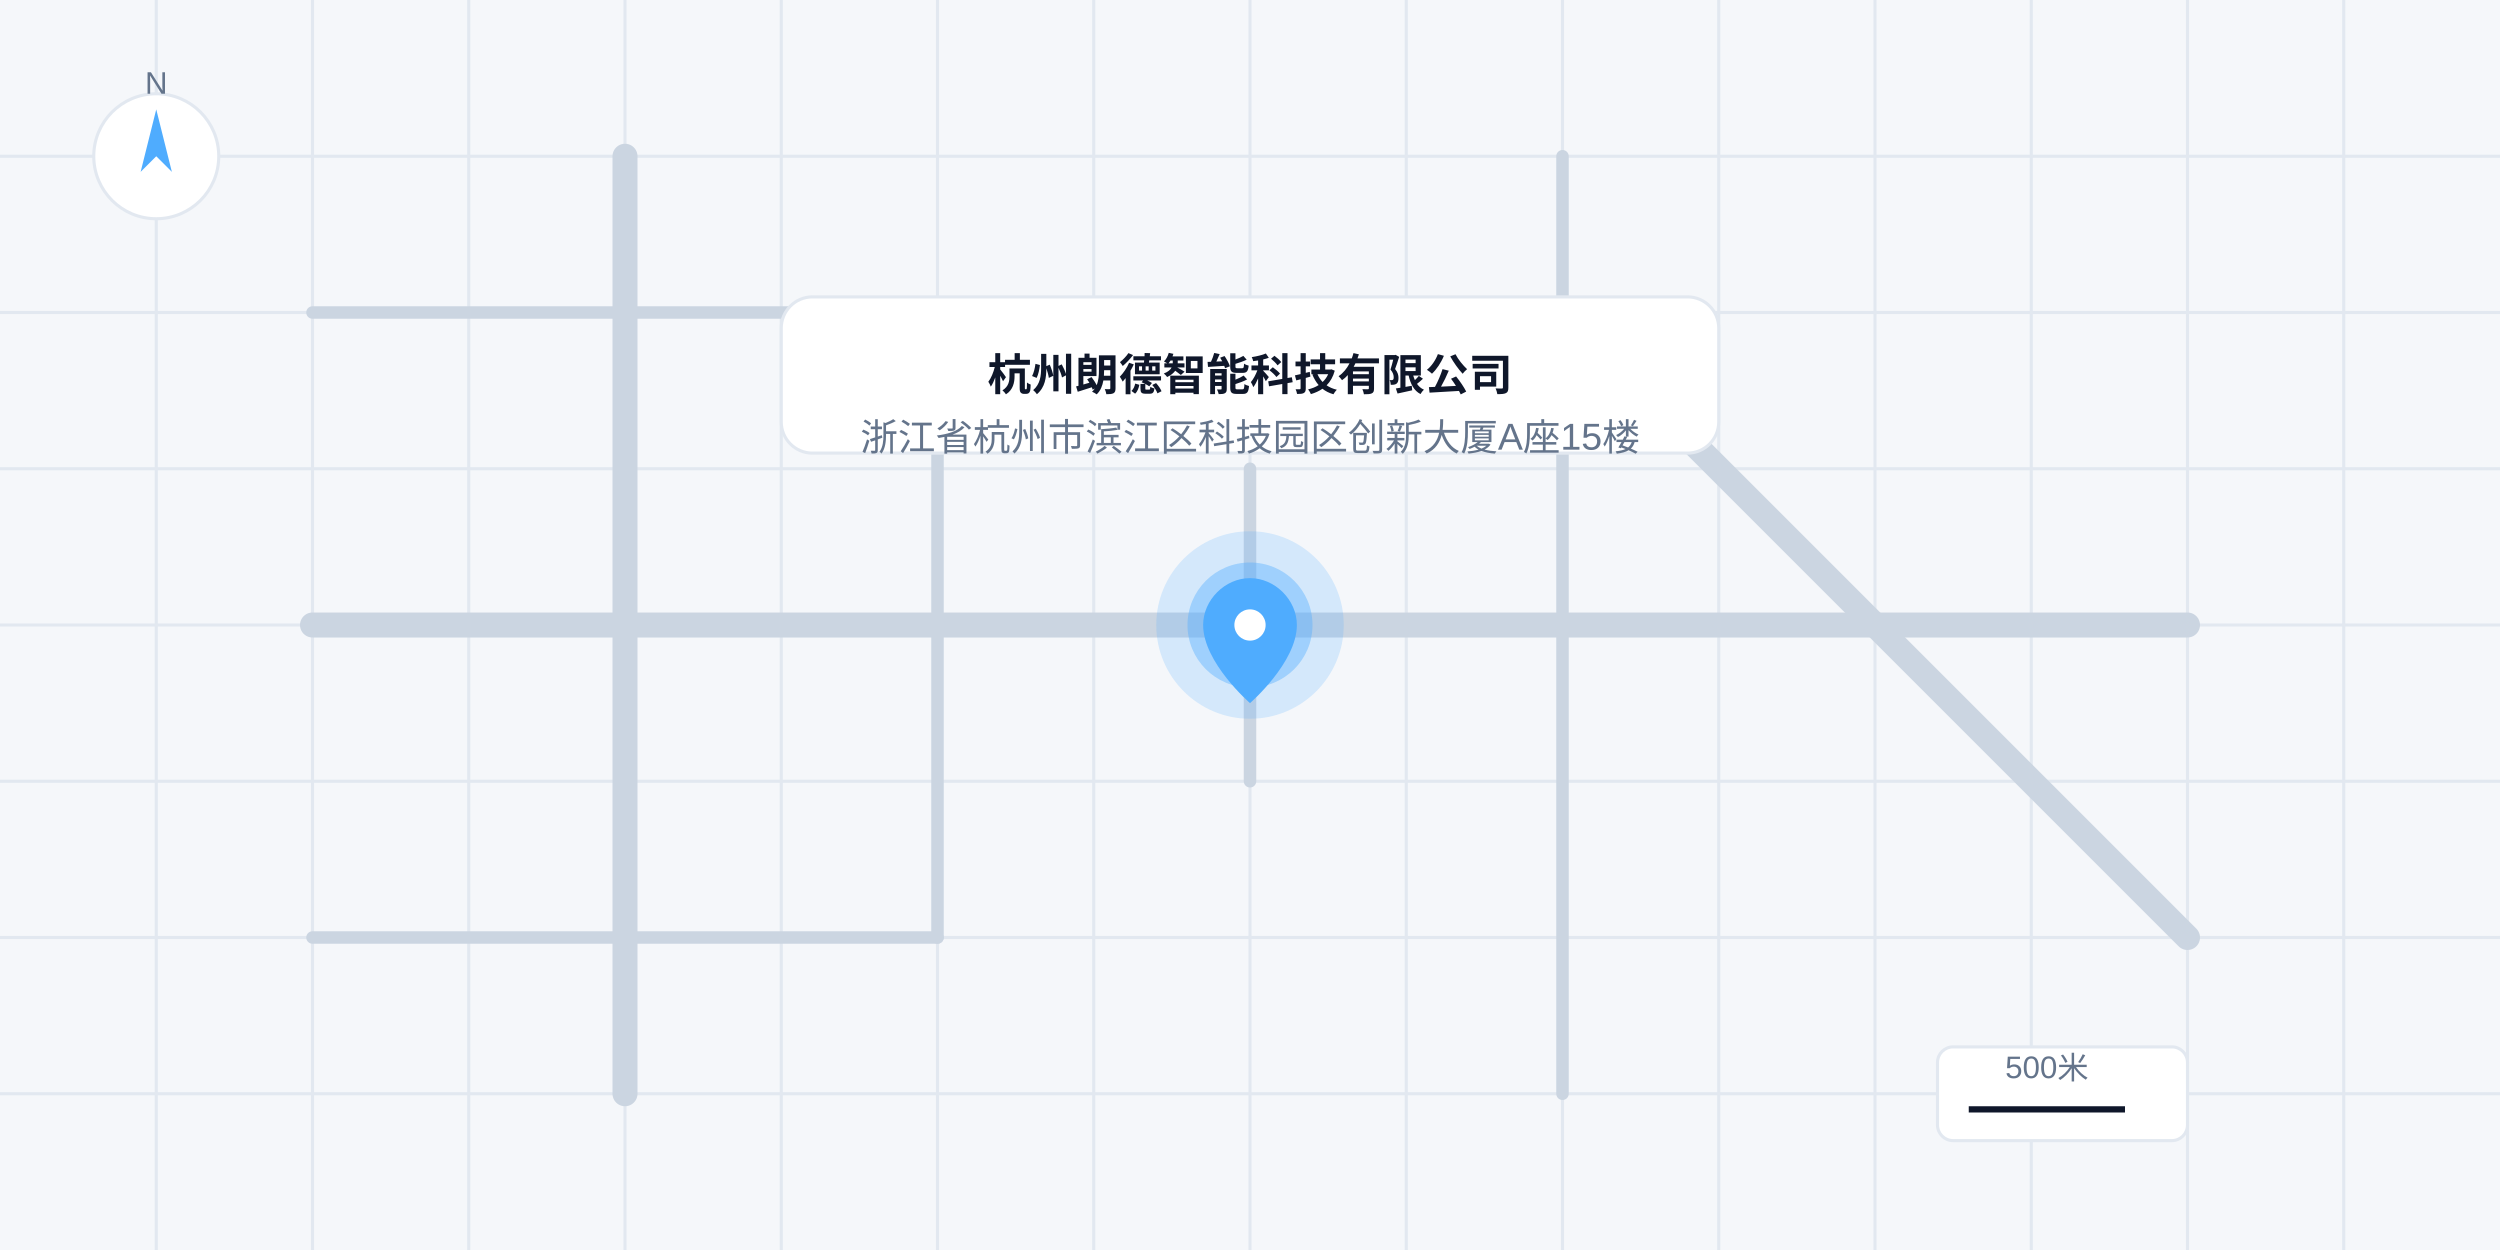
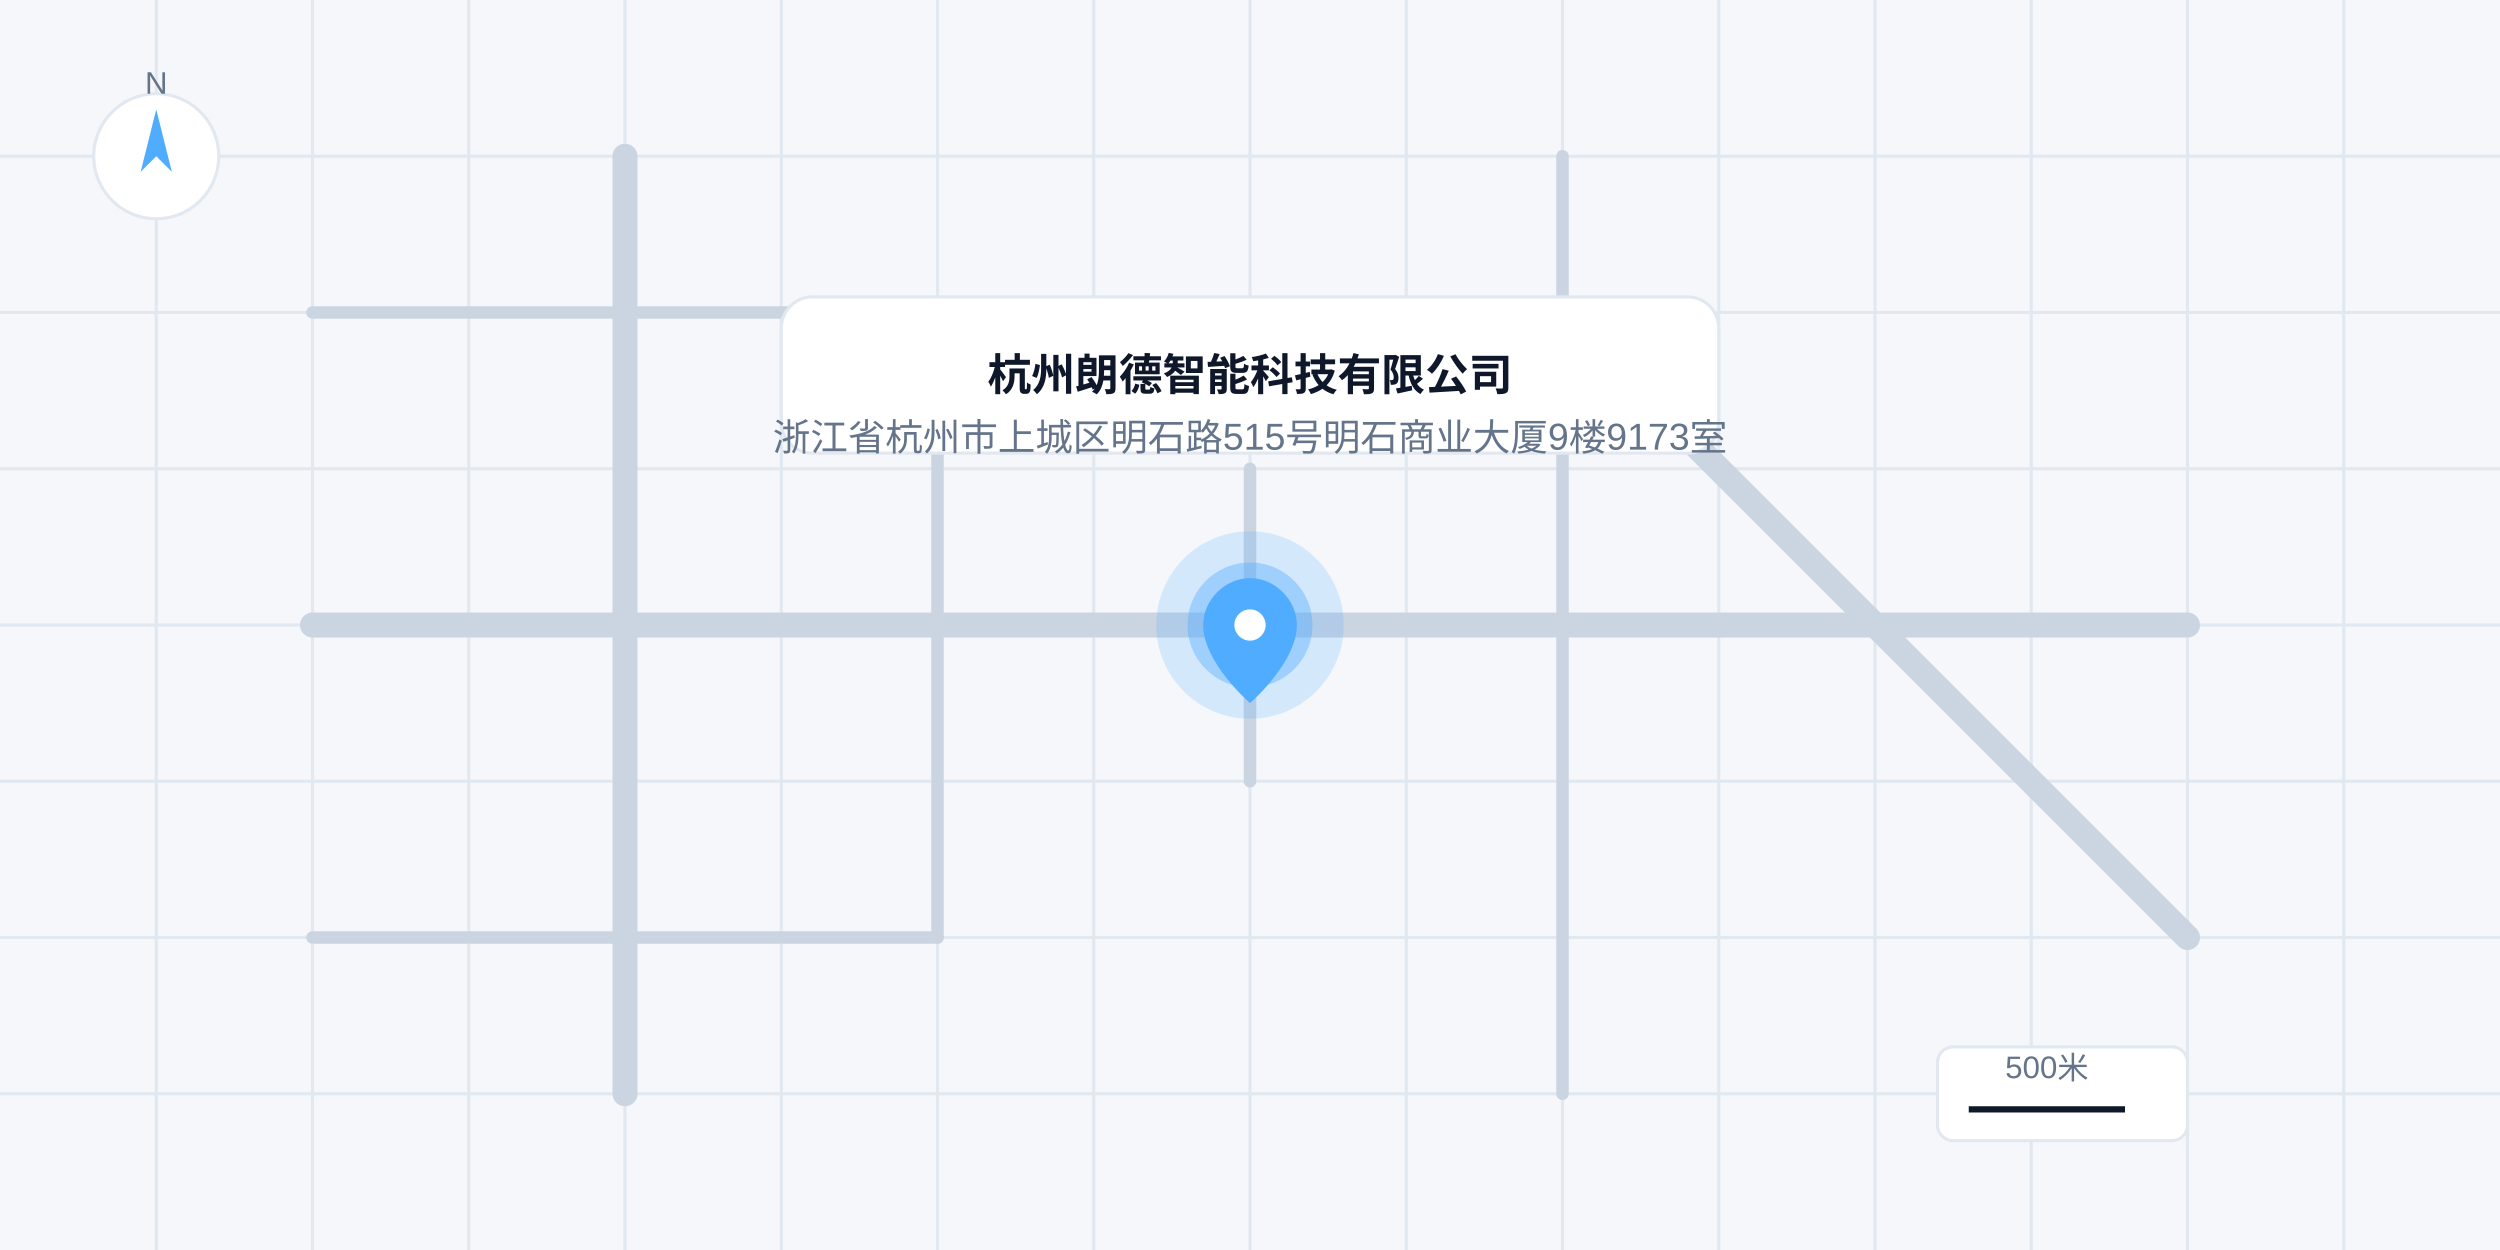
<svg xmlns="http://www.w3.org/2000/svg" width="800" height="400" viewBox="0 0 800 400">
  <rect width="800" height="400" fill="#f5f7fa" />
  <g stroke="#e2e8f0" stroke-width="1">
    <line x1="0" y1="50" x2="800" y2="50" />
    <line x1="0" y1="100" x2="800" y2="100" />
    <line x1="0" y1="150" x2="800" y2="150" />
    <line x1="0" y1="200" x2="800" y2="200" />
    <line x1="0" y1="250" x2="800" y2="250" />
    <line x1="0" y1="300" x2="800" y2="300" />
    <line x1="0" y1="350" x2="800" y2="350" />
    <line x1="50" y1="0" x2="50" y2="400" />
    <line x1="100" y1="0" x2="100" y2="400" />
    <line x1="150" y1="0" x2="150" y2="400" />
    <line x1="200" y1="0" x2="200" y2="400" />
    <line x1="250" y1="0" x2="250" y2="400" />
    <line x1="300" y1="0" x2="300" y2="400" />
    <line x1="350" y1="0" x2="350" y2="400" />
    <line x1="400" y1="0" x2="400" y2="400" />
    <line x1="450" y1="0" x2="450" y2="400" />
    <line x1="500" y1="0" x2="500" y2="400" />
    <line x1="550" y1="0" x2="550" y2="400" />
    <line x1="600" y1="0" x2="600" y2="400" />
    <line x1="650" y1="0" x2="650" y2="400" />
    <line x1="700" y1="0" x2="700" y2="400" />
    <line x1="750" y1="0" x2="750" y2="400" />
  </g>
  <g stroke="#cbd5e1" stroke-width="8" stroke-linecap="round">
    <line x1="200" y1="50" x2="200" y2="350" />
    <line x1="100" y1="200" x2="700" y2="200" />
    <line x1="500" y1="100" x2="700" y2="300" />
  </g>
  <g stroke="#cbd5e1" stroke-width="4" stroke-linecap="round">
    <line x1="300" y1="100" x2="300" y2="300" />
    <line x1="400" y1="150" x2="400" y2="250" />
    <line x1="500" y1="50" x2="500" y2="350" />
    <line x1="100" y1="100" x2="300" y2="100" />
    <line x1="100" y1="300" x2="300" y2="300" />
  </g>
  <g transform="translate(400, 200)">
    <circle cx="0" cy="0" r="30" fill="#4facfe" opacity="0.2" />
    <circle cx="0" cy="0" r="20" fill="#4facfe" opacity="0.4" />
    <path d="M0,-15 C-8,-15 -15,-8 -15,0 C-15,12 0,25 0,25 C0,25 15,12 15,0 C15,-8 8,-15 0,-15 Z" fill="#4facfe" />
    <circle cx="0" cy="0" r="5" fill="white" />
  </g>
  <g transform="translate(400, 120)">
    <rect x="-150" y="-25" width="300" height="50" rx="10" fill="white" stroke="#e2e8f0" stroke-width="1" />
    <text x="0" y="0" font-family="Arial, sans-serif" font-size="14" font-weight="bold" text-anchor="middle" dominant-baseline="middle" fill="#0f172a">杭州朗德智能科技有限公司</text>
-     <text x="0" y="20" font-family="Arial, sans-serif" font-size="12" text-anchor="middle" dominant-baseline="middle" fill="#64748b">浙江省杭州市滨江区科技园区创新大厦A座15楼</text>
+     <text x="0" y="20" font-family="Arial, sans-serif" font-size="12" text-anchor="middle" dominant-baseline="middle" fill="#64748b">浙江省杭州市上城区明石路515号明石商业大厦9楼9173室</text>
  </g>
  <g transform="translate(700, 350)">
    <rect x="-80" y="-15" width="80" height="30" rx="5" fill="white" stroke="#e2e8f0" stroke-width="1" />
    <line x1="-70" y1="5" x2="-20" y2="5" stroke="#0f172a" stroke-width="2" />
    <text x="-45" y="-5" font-family="Arial, sans-serif" font-size="10" text-anchor="middle" fill="#64748b">500米</text>
  </g>
  <g transform="translate(50, 50)">
    <circle cx="0" cy="0" r="20" fill="white" stroke="#e2e8f0" stroke-width="1" />
    <path d="M0,-15 L5,5 L0,0 L-5,5 Z" fill="#4facfe" />
    <text x="0" y="-20" font-family="Arial, sans-serif" font-size="10" text-anchor="middle" fill="#64748b">N</text>
  </g>
</svg>
